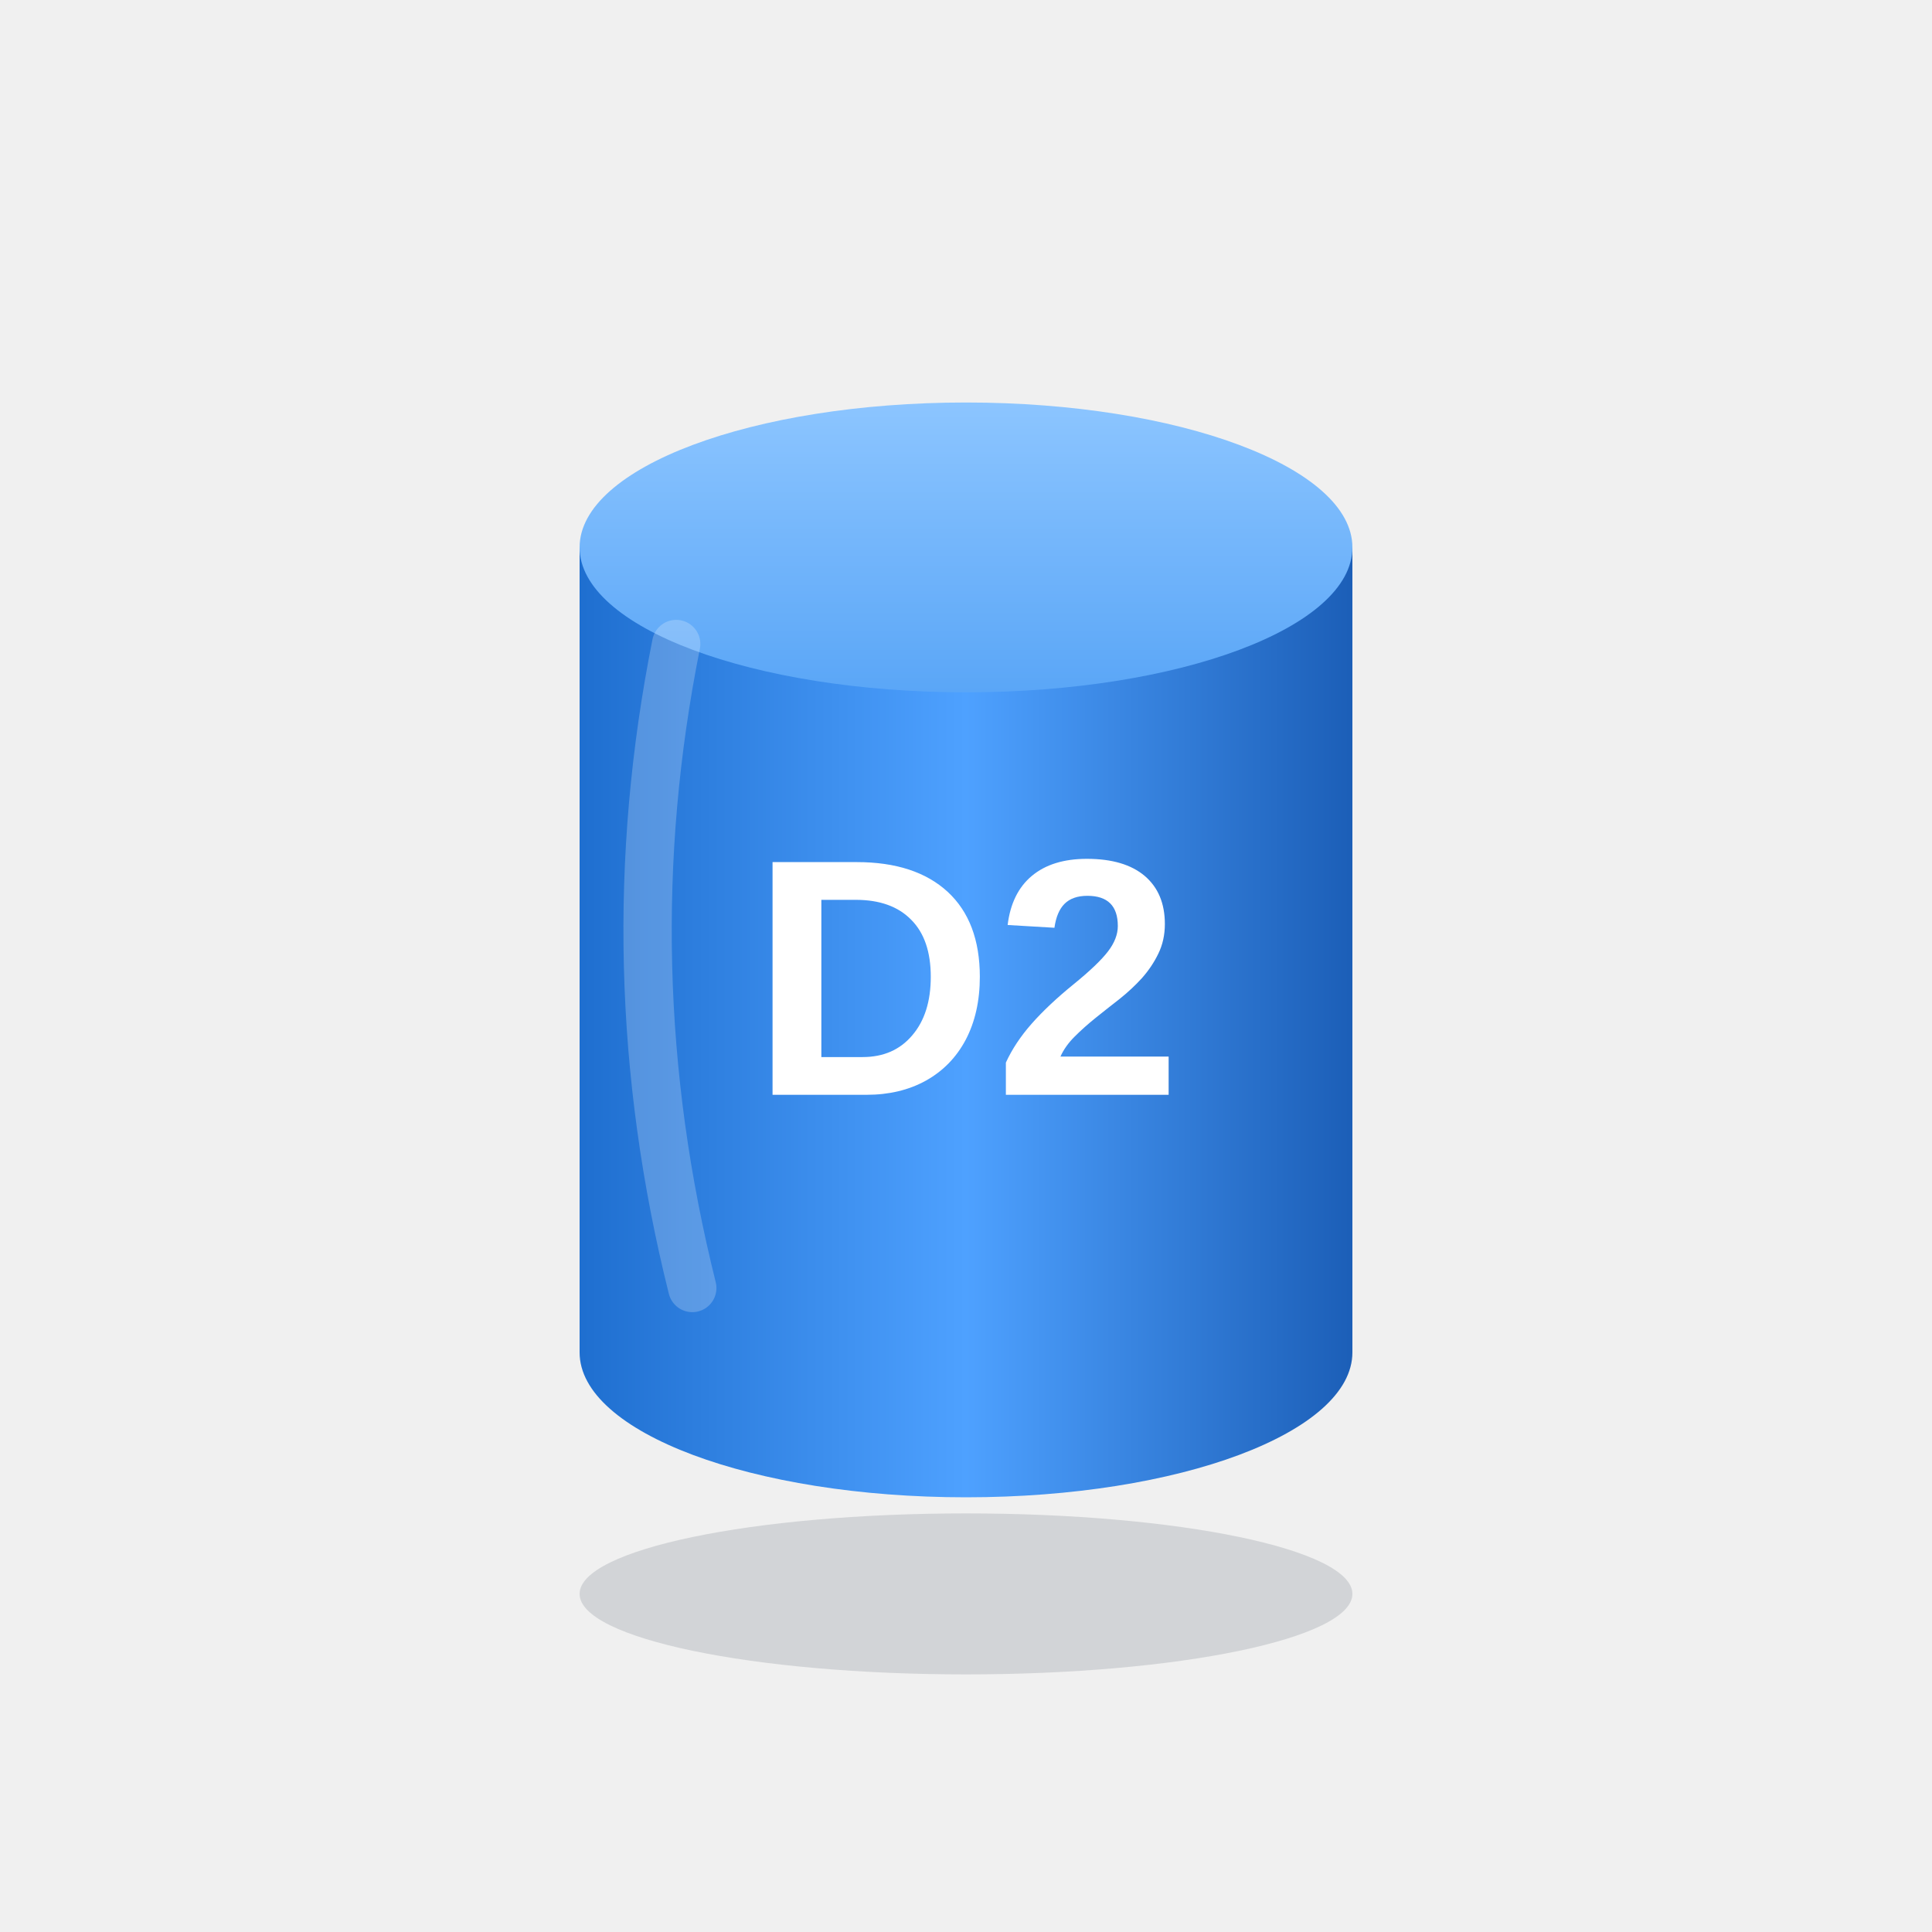
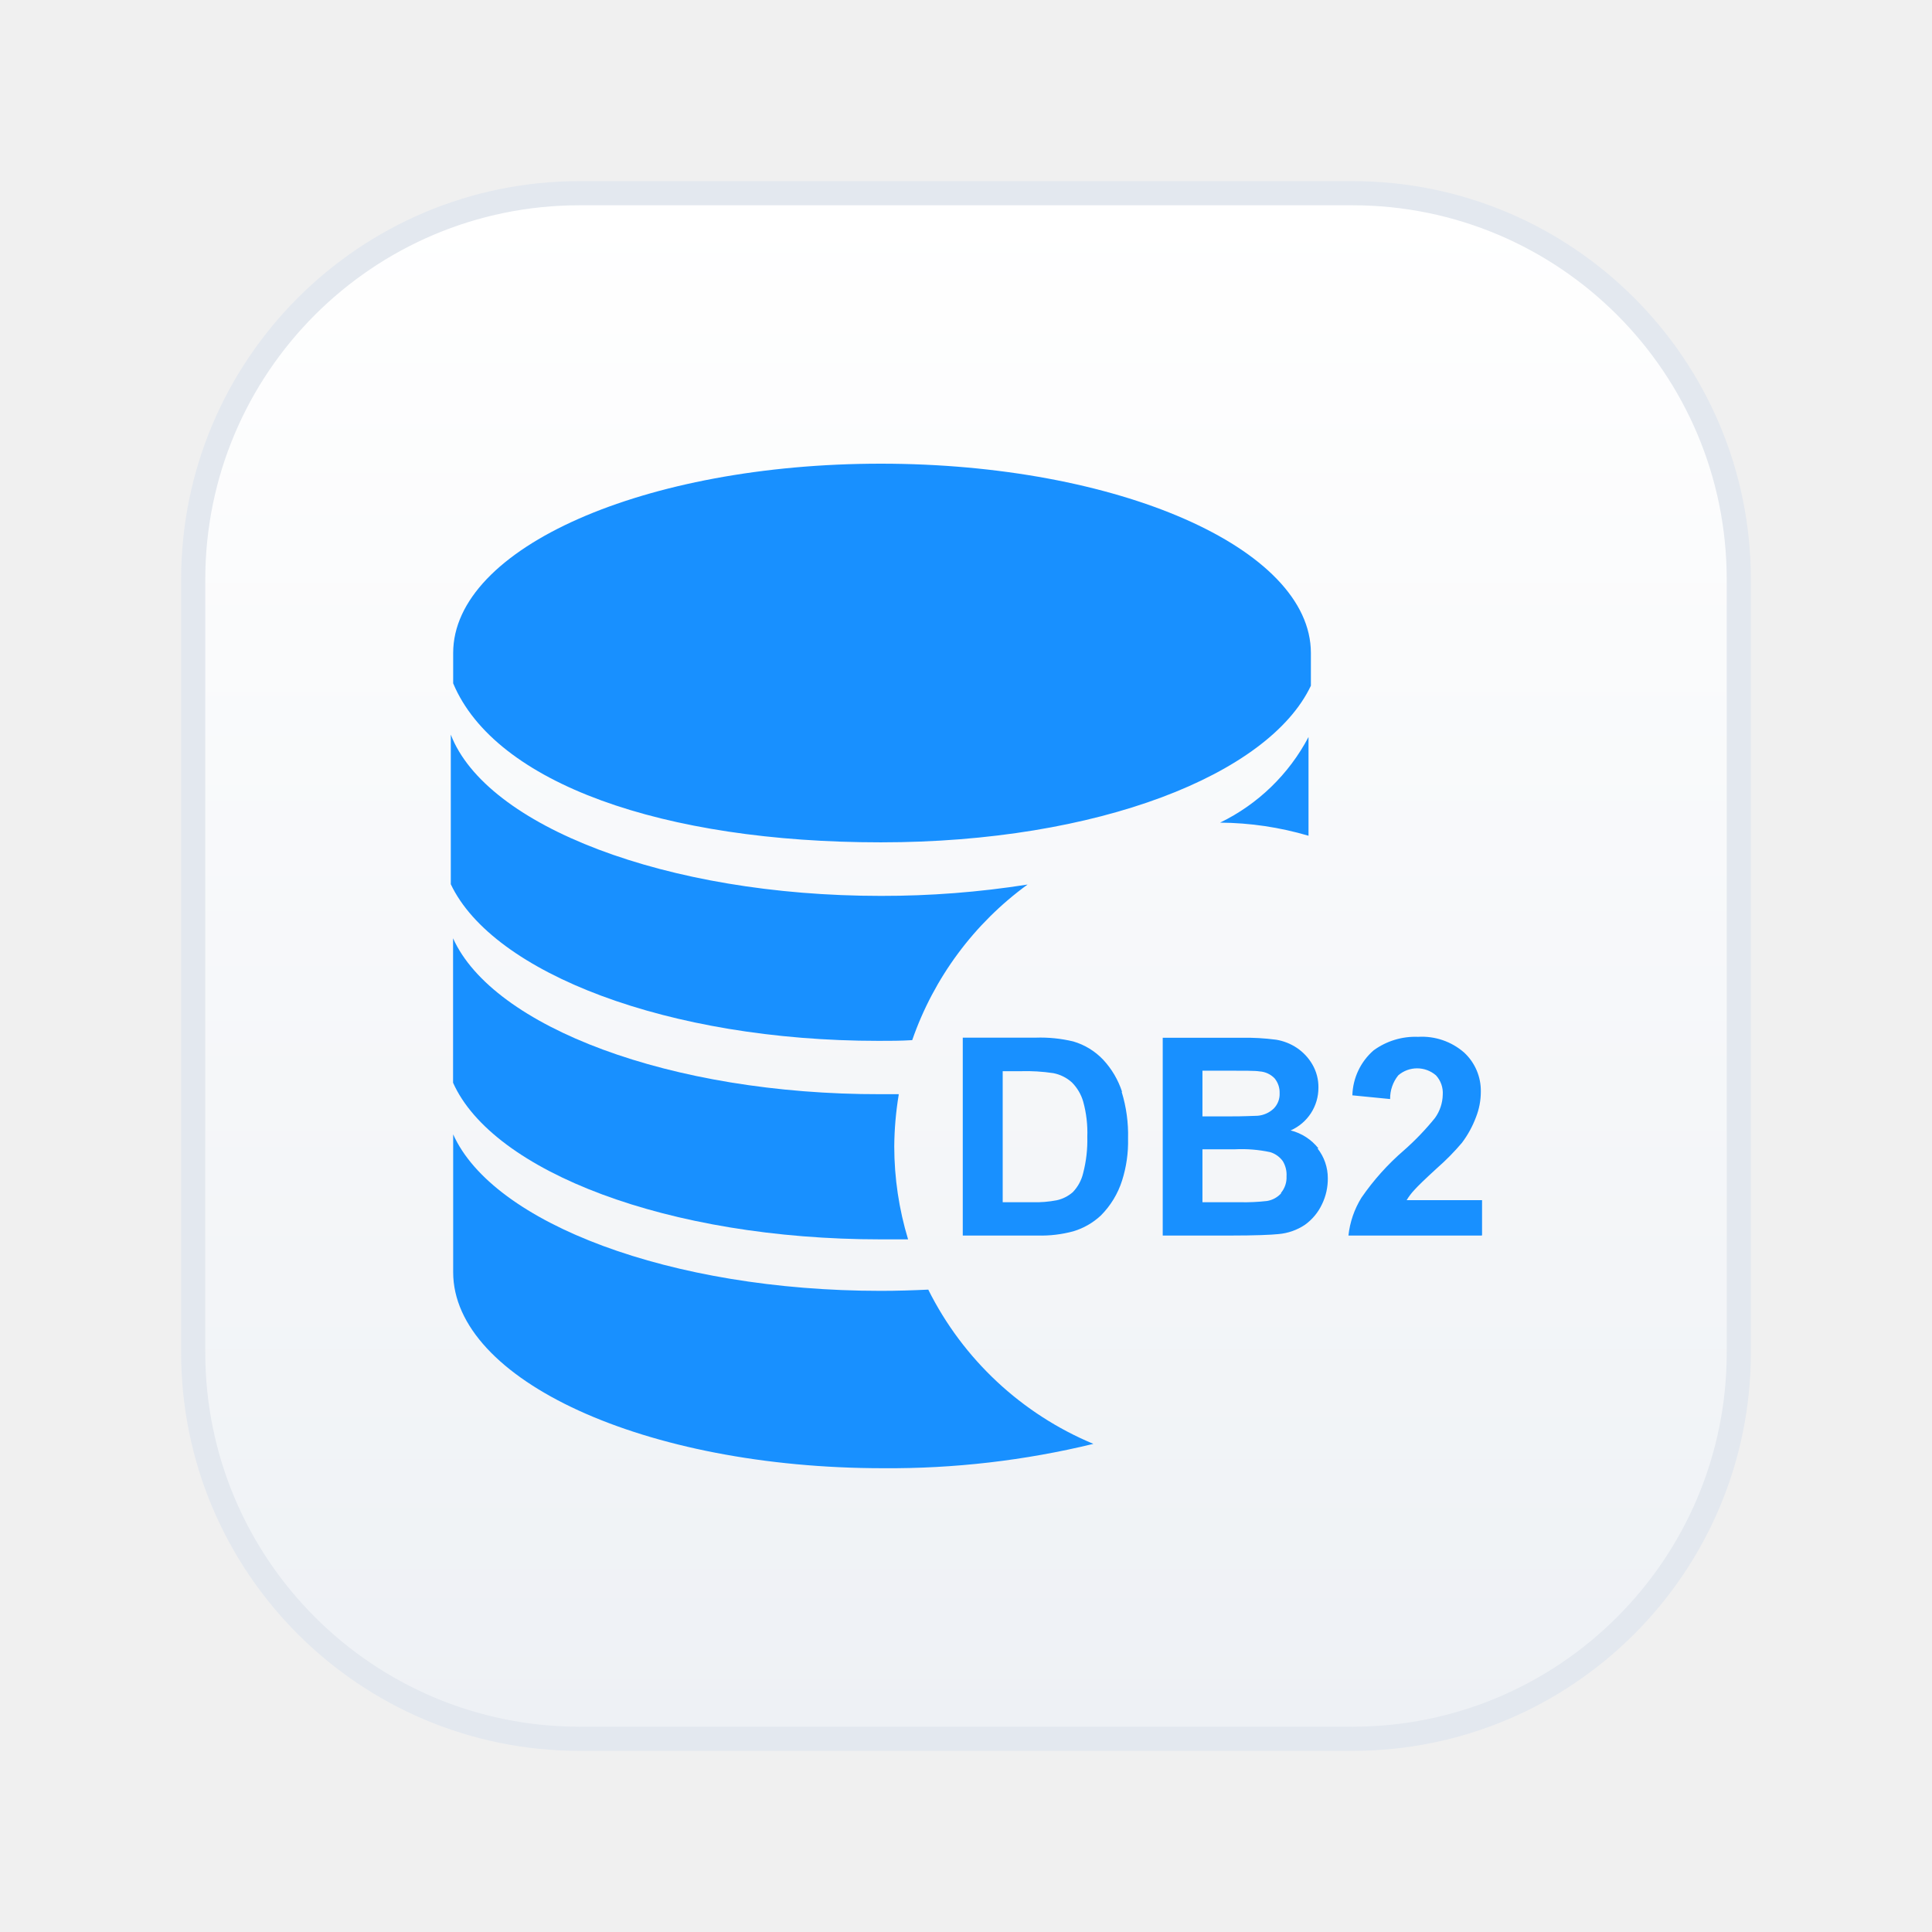
<svg xmlns="http://www.w3.org/2000/svg" viewBox="0 0 120 120">
  <defs>
-     <linearGradient id="cy" x1="0" y1="0" x2="1" y2="0">
-       <stop offset="0" stop-color="#1f6fd0" />
-       <stop offset="0.5" stop-color="#4ea1ff" />
-       <stop offset="1" stop-color="#1c5fb8" />
-     </linearGradient>
-     <linearGradient id="ct" x1="0" y1="0" x2="0" y2="1">
-       <stop offset="0" stop-color="#8cc5ff" />
-       <stop offset="1" stop-color="#5aa6f7" />
+     <linearGradient id="bg" x1="0" y1="0" x2="0" y2="1">
+       <stop offset="0" stop-color="#ffffff" />
+       <stop offset="1" stop-color="#eef1f5" />
    </linearGradient>
  </defs>
-   <ellipse cx="60" cy="99" rx="24" ry="5" fill="#0b1a2e" opacity="0.13" />
-   <path d="M36 34 V84 A24 9 0 0 0 84 84 V34" fill="url(#cy)" />
-   <ellipse cx="60" cy="34" rx="24" ry="9" fill="url(#ct)" />
-   <path d="M42 40 Q38 60 43 80" stroke="#fff" stroke-width="3" opacity="0.22" fill="none" stroke-linecap="round" />
-   <text x="60" y="68" text-anchor="middle" font-size="21" font-weight="700" fill="#fff" font-family="Arial,Helvetica,sans-serif">D2</text>
+   <ellipse cx="60" cy="101" rx="32" ry="5" fill="#0b1a2e" opacity="0.12" />
+   <rect x="12" y="12" width="96" height="96" rx="24" fill="url(#bg)" stroke="#e3e8ef" stroke-width="1.5" />
+   <g transform="translate(28.0,28.8) scale(0.06095)">
+     <path d="M438.241 385.879c221.539 0 395.342-69.08 438.241-159.609v-33.331C876.483 85.693 678.917 0 438.241 0S2.418 85.693 2.418 192.94v30.912C45.212 325.947 216.702 385.879 438.241 385.879zM874.064 278.527a200.931 200.931 0 0 1-90.109 87.27 326.788 326.788 0 0 1 90.109 13.353z" fill="#1890FF" p-id="44892" />
+     <path d="M587.756 428.883a949.978 949.978 0 0 1-149.515 11.566C219.121 440.449 35.749 369.056 0 276.109v152.459c42.899 90.529 221.539 159.609 435.823 159.609 11.566 0 23.027 0 34.382-0.736A329.838 329.838 0 0 1 587.756 428.883z" fill="#1890FF" p-id="44893" />
+     <path d="M456.431 642.537h-18.295C223.852 642.957 42.794 573.877 2.313 483.664v147.202c40.481 90.529 219.121 159.609 435.823 159.609h27.863a327.945 327.945 0 0 1-14.089-94.63 336.462 336.462 0 0 1 4.521-52.572z" fill="#1890FF" p-id="44894" />
+     <path d="M486.818 841.68c-15.982 0.736-32.174 1.262-48.577 1.262C223.852 842.942 42.899 773.967 2.418 683.438v140.473c0 109.771 195.253 199.774 438.241 199.774A880.583 880.583 0 0 0 654.838 998.871a329.838 329.838 0 0 1-168.231-157.086zM684.069 640.118a88.006 88.006 0 0 0-19.241-32.7A68.449 68.449 0 0 0 634.44 588.808a142.996 142.996 0 0 0-38.378-3.89h-74.337v201.667h76.545a126.173 126.173 0 0 0 36.064-4.311A71.078 71.078 0 0 0 662.409 766.186a88.426 88.426 0 0 0 21.66-35.644 131.01 131.01 0 0 0 6.098-42.794 148.569 148.569 0 0 0-6.519-47.63z m-39.639 82.749a42.058 42.058 0 0 1-10.514 19.452 36.906 36.906 0 0 1-16.403 8.306 113.766 113.766 0 0 1-24.604 1.998h-30.492v-133.533h18.295a186.105 186.105 0 0 1 33.331 1.998 39.429 39.429 0 0 1 18.926 9.463 45.738 45.738 0 0 1 11.461 19.452 118.287 118.287 0 0 1 4.206 35.959 132.692 132.692 0 0 1-4.206 36.906zM884.158 697.737a52.572 52.572 0 0 0-28.284-18.295 47.315 47.315 0 0 0 28.284-43.635 45.527 45.527 0 0 0-6.204-23.657 51.416 51.416 0 0 0-15.772-16.823 53.834 53.834 0 0 0-21.029-8.306 237.626 237.626 0 0 0-35.644-1.998H725.495v201.562h68.554c25.865 0 42.058-0.736 49.102-1.472a57.198 57.198 0 0 0 27.232-9.463 54.044 54.044 0 0 0 17.454-21.029 59.196 59.196 0 0 0 5.888-26.496 48.787 48.787 0 0 0-10.514-30.387z m-118.182-79.174h23.342c19.136 0 30.807 0 34.803 0.736a23.237 23.237 0 0 1 15.351 7.045 22.606 22.606 0 0 1 5.152 15.036 21.029 21.029 0 0 1-5.993 15.772 27.022 27.022 0 0 1-16.403 7.36c-3.89 0-13.774 0.736-29.546 0.631h-26.707z m80.435 124.701a24.814 24.814 0 0 1-14.615 8.096 205.978 205.978 0 0 1-27.863 1.262h-37.957v-53.939H799.096a138.265 138.265 0 0 1 36.064 2.944 24.814 24.814 0 0 1 12.722 9.148 26.812 26.812 0 0 1 3.785 15.456 24.499 24.499 0 0 1-5.783 17.033zM1050.286 786.584H914.755a91.791 91.791 0 0 1 13.248-38.588 253.082 253.082 0 0 1 43.425-48.366 271.062 271.062 0 0 0 31.543-32.91 42.058 42.058 0 0 0 7.886-23.552 26.496 26.496 0 0 0-6.94-19.872 29.44 29.44 0 0 0-38.378 0 37.537 37.537 0 0 0-8.306 24.183l-38.483-3.785a63.087 63.087 0 0 1 21.66-45.843 72.024 72.024 0 0 1 45.317-13.774 65.4 65.4 0 0 1 46.894 15.982 53.098 53.098 0 0 1 17.033 40.06 70.236 70.236 0 0 1-4.942 25.865A103.567 103.567 0 0 1 1030.414 692.06a241.832 241.832 0 0 1-25.235 25.655c-12.197 11.145-19.872 18.611-23.132 22.291a61.825 61.825 0 0 0-7.991 10.514h76.86v35.854z" fill="#1890FF" p-id="44895" />
+   </g>
</svg>
